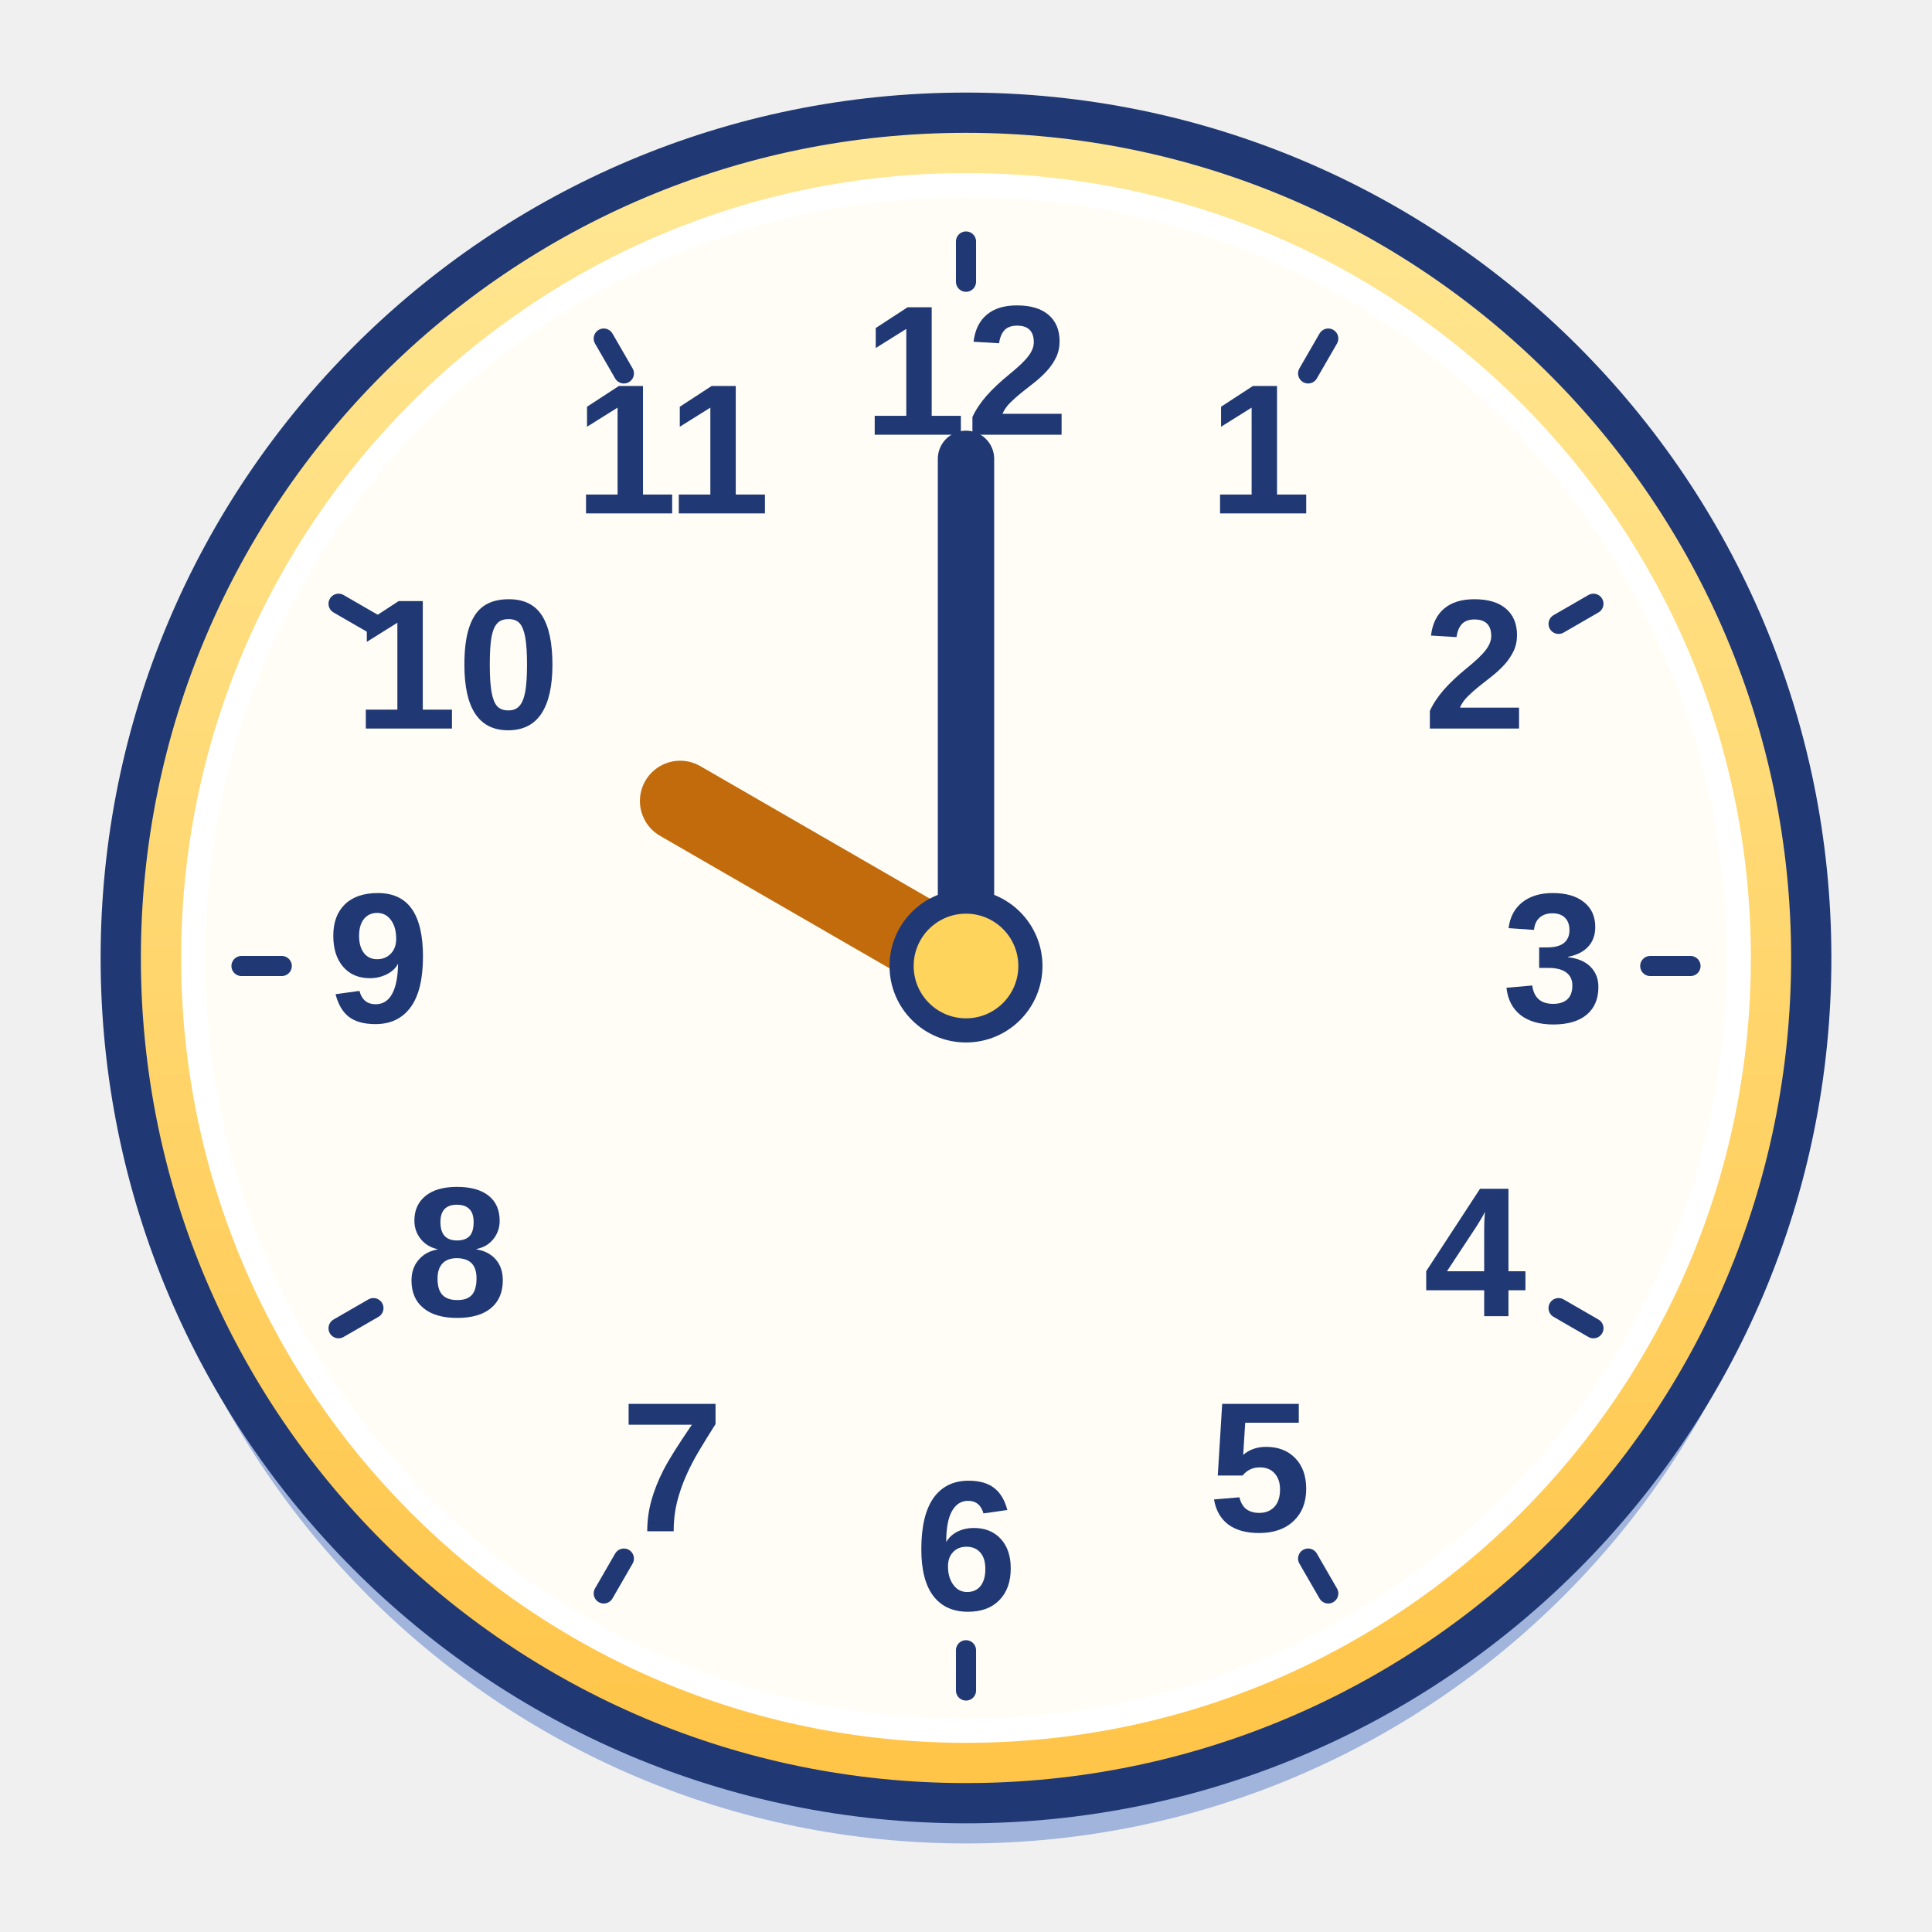
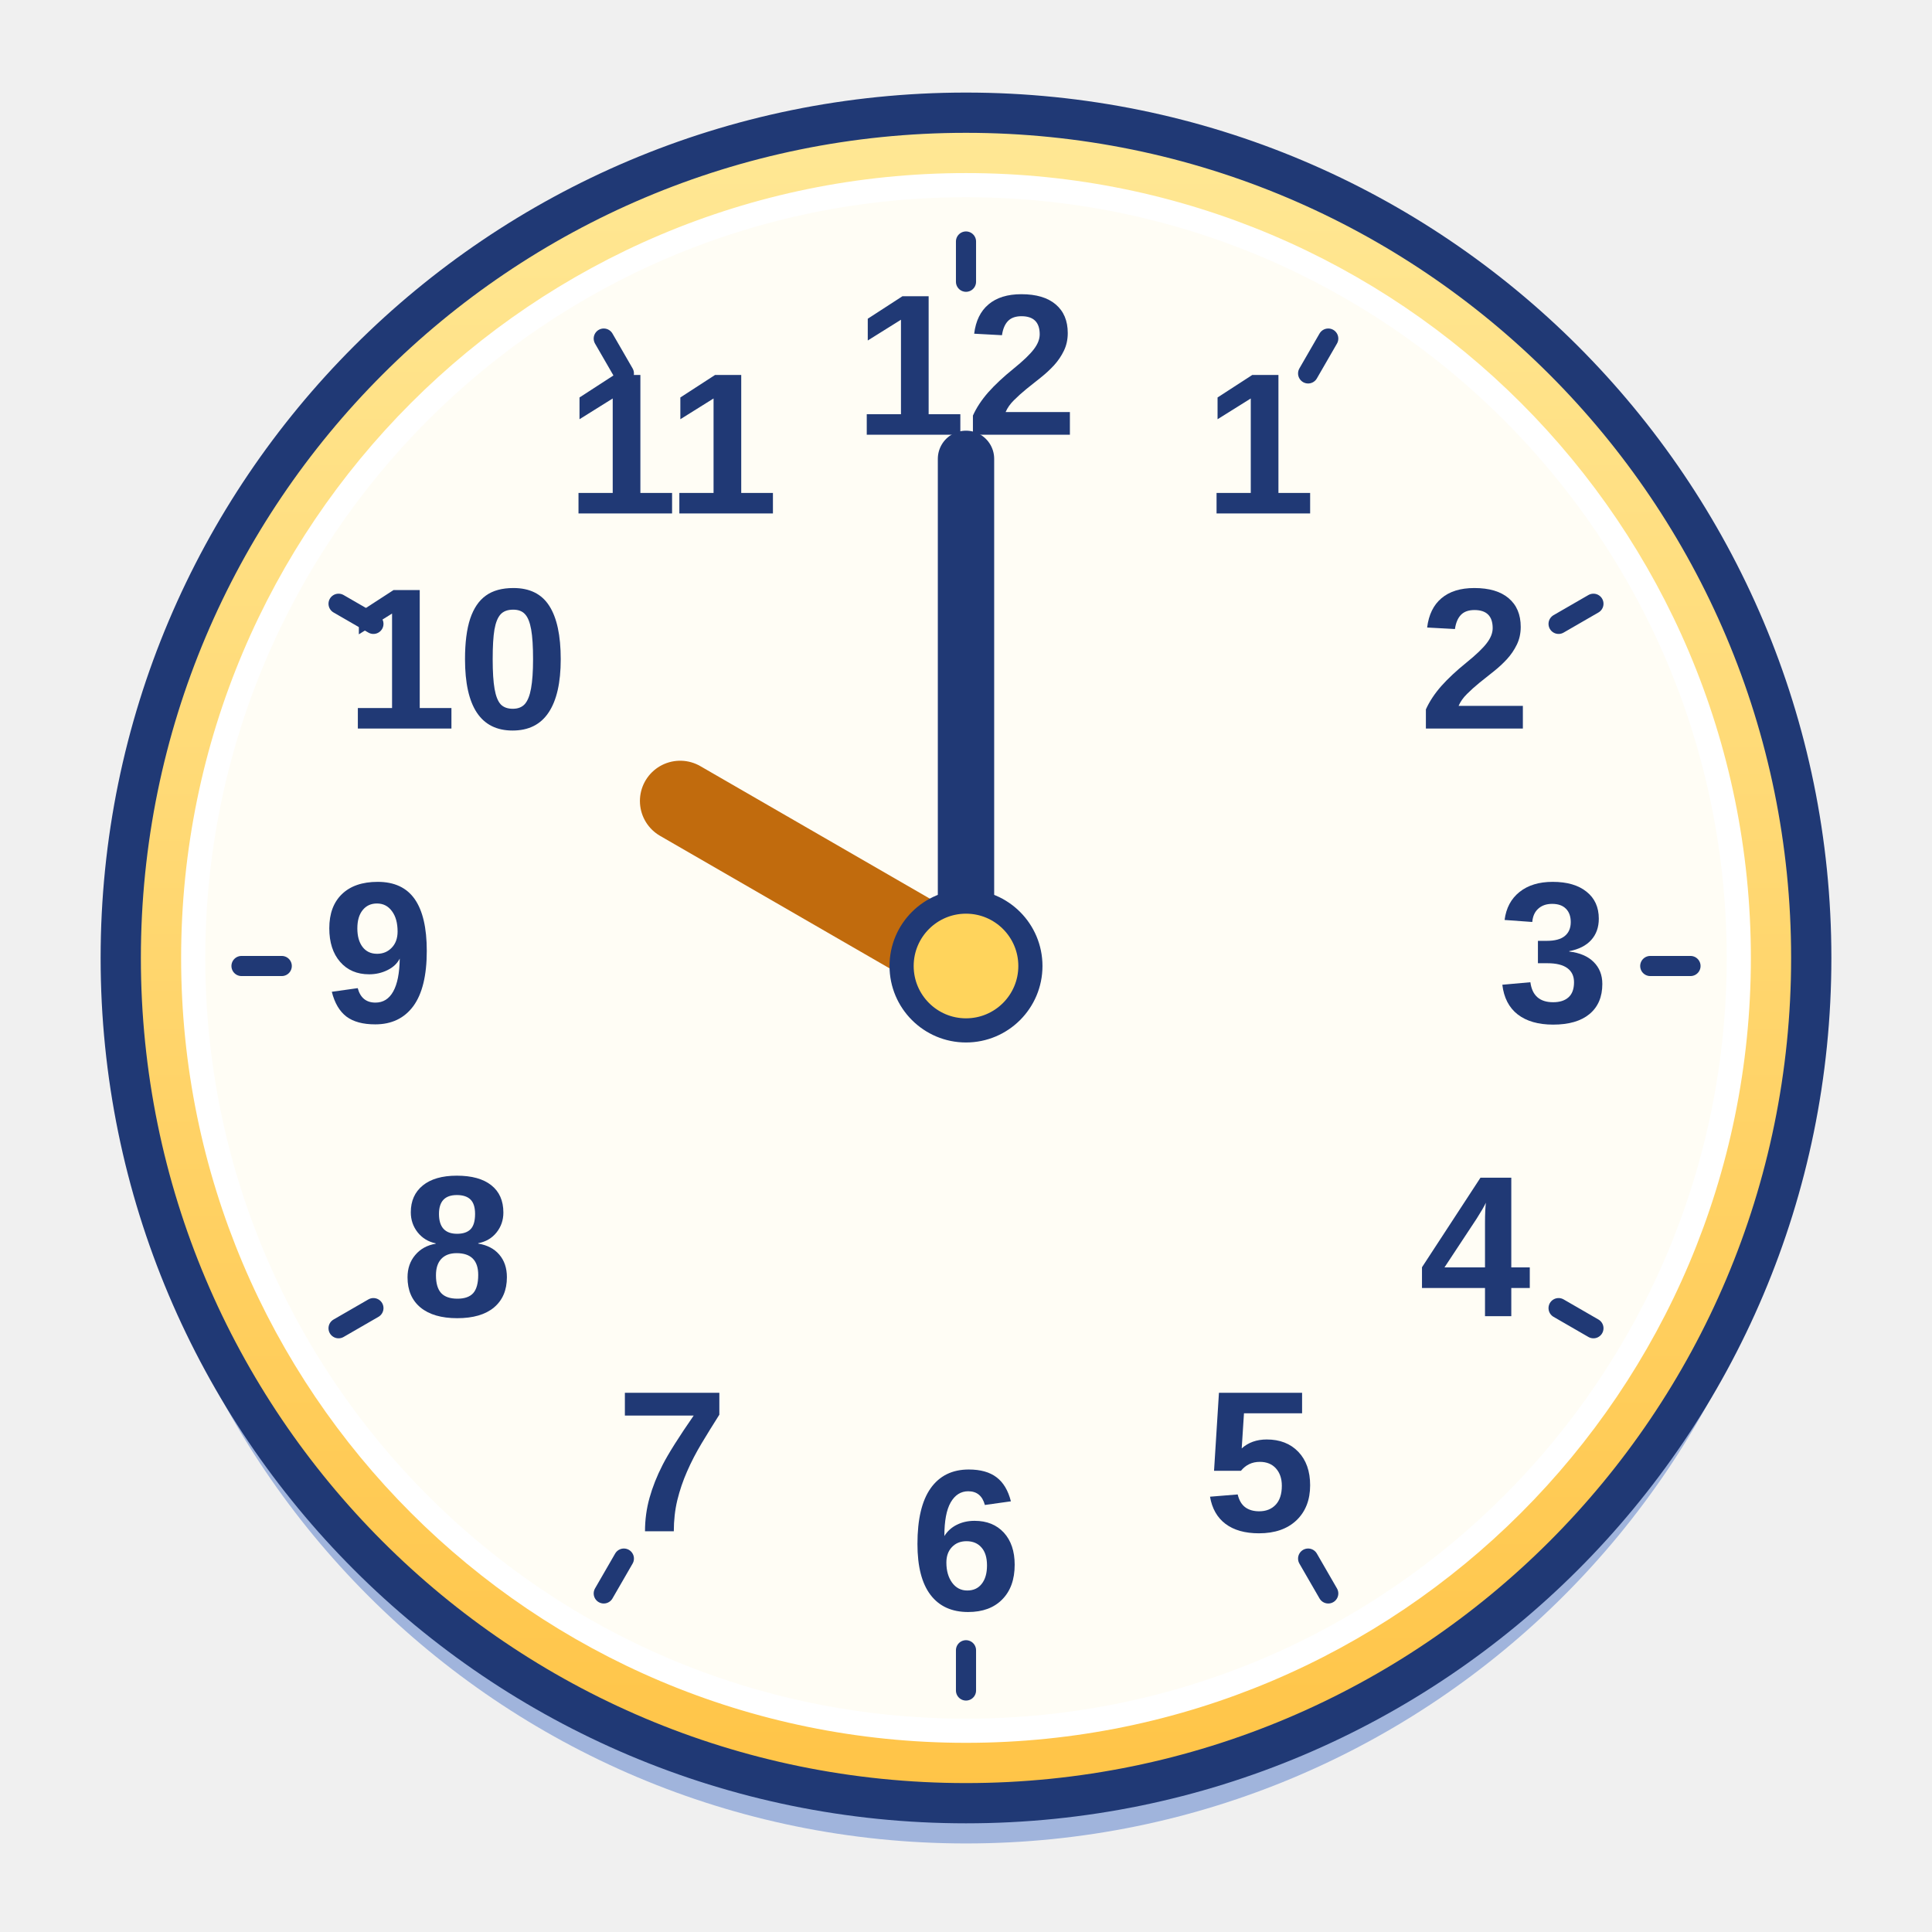
<svg xmlns="http://www.w3.org/2000/svg" viewBox="0 0 240 240">
  <defs>
    <linearGradient id="rim" x2="0" y2="1">
      <stop stop-color="#ffe895" />
      <stop offset="1" stop-color="#ffc447" />
    </linearGradient>
  </defs>
  <circle cx="120" cy="124" r="105" fill="#a0b4dc" />
  <circle cx="120" cy="119" r="105" fill="url(#rim)" stroke="#203975" stroke-width="5" />
  <circle cx="120" cy="119" r="96" fill="#fffdf5" stroke="#fff" stroke-width="3" />
  <path d="M120 30v5" transform="rotate(0 120 120)" stroke="#203975" stroke-width="2.5" stroke-linecap="round" />
  <path d="M120 30v5" transform="rotate(30 120 120)" stroke="#203975" stroke-width="2.5" stroke-linecap="round" />
  <path d="M120 30v5" transform="rotate(60 120 120)" stroke="#203975" stroke-width="2.5" stroke-linecap="round" />
  <path d="M120 30v5" transform="rotate(90 120 120)" stroke="#203975" stroke-width="2.5" stroke-linecap="round" />
  <path d="M120 30v5" transform="rotate(120 120 120)" stroke="#203975" stroke-width="2.5" stroke-linecap="round" />
  <path d="M120 30v5" transform="rotate(150 120 120)" stroke="#203975" stroke-width="2.5" stroke-linecap="round" />
  <path d="M120 30v5" transform="rotate(180 120 120)" stroke="#203975" stroke-width="2.5" stroke-linecap="round" />
  <path d="M120 30v5" transform="rotate(210 120 120)" stroke="#203975" stroke-width="2.5" stroke-linecap="round" />
  <path d="M120 30v5" transform="rotate(240 120 120)" stroke="#203975" stroke-width="2.5" stroke-linecap="round" />
  <path d="M120 30v5" transform="rotate(270 120 120)" stroke="#203975" stroke-width="2.5" stroke-linecap="round" />
  <path d="M120 30v5" transform="rotate(300 120 120)" stroke="#203975" stroke-width="2.5" stroke-linecap="round" />
  <path d="M120 30v5" transform="rotate(330 120 120)" stroke="#203975" stroke-width="2.5" stroke-linecap="round" />
-   <text x="156.50" y="63.78" text-anchor="middle" fill="#203975" font-family="Arial,sans-serif" font-size="23" font-weight="700">1</text>
-   <text x="183.22" y="90.50" text-anchor="middle" fill="#203975" font-family="Arial,sans-serif" font-size="23" font-weight="700">2</text>
-   <text x="193.00" y="127.00" text-anchor="middle" fill="#203975" font-family="Arial,sans-serif" font-size="23" font-weight="700">3</text>
-   <text x="183.22" y="163.50" text-anchor="middle" fill="#203975" font-family="Arial,sans-serif" font-size="23" font-weight="700">4</text>
-   <text x="156.50" y="190.22" text-anchor="middle" fill="#203975" font-family="Arial,sans-serif" font-size="23" font-weight="700">5</text>
-   <text x="120.00" y="200.00" text-anchor="middle" fill="#203975" font-family="Arial,sans-serif" font-size="23" font-weight="700">6</text>
-   <text x="83.50" y="190.22" text-anchor="middle" fill="#203975" font-family="Arial,sans-serif" font-size="23" font-weight="700">7</text>
-   <text x="56.78" y="163.50" text-anchor="middle" fill="#203975" font-family="Arial,sans-serif" font-size="23" font-weight="700">8</text>
-   <text x="47.00" y="127.00" text-anchor="middle" fill="#203975" font-family="Arial,sans-serif" font-size="23" font-weight="700">9</text>
-   <text x="56.78" y="90.50" text-anchor="middle" fill="#203975" font-family="Arial,sans-serif" font-size="23" font-weight="700">10</text>
-   <text x="83.50" y="63.78" text-anchor="middle" fill="#203975" font-family="Arial,sans-serif" font-size="23" font-weight="700">11</text>
-   <text x="120.00" y="54.00" text-anchor="middle" fill="#203975" font-family="Arial,sans-serif" font-size="23" font-weight="700">12</text>
+   <text x="156.50" y="63.78" text-anchor="middle" fill="#203975" font-family="Trebuchet MS,Arial,sans-serif" font-size="25" font-weight="700">1</text>
+   <text x="183.22" y="90.50" text-anchor="middle" fill="#203975" font-family="Trebuchet MS,Arial,sans-serif" font-size="25" font-weight="700">2</text>
+   <text x="193.00" y="127.00" text-anchor="middle" fill="#203975" font-family="Trebuchet MS,Arial,sans-serif" font-size="25" font-weight="700">3</text>
+   <text x="183.22" y="163.50" text-anchor="middle" fill="#203975" font-family="Trebuchet MS,Arial,sans-serif" font-size="25" font-weight="700">4</text>
+   <text x="156.50" y="190.22" text-anchor="middle" fill="#203975" font-family="Trebuchet MS,Arial,sans-serif" font-size="25" font-weight="700">5</text>
+   <text x="120.00" y="200.00" text-anchor="middle" fill="#203975" font-family="Trebuchet MS,Arial,sans-serif" font-size="25" font-weight="700">6</text>
+   <text x="83.50" y="190.22" text-anchor="middle" fill="#203975" font-family="Trebuchet MS,Arial,sans-serif" font-size="25" font-weight="700">7</text>
+   <text x="56.78" y="163.50" text-anchor="middle" fill="#203975" font-family="Trebuchet MS,Arial,sans-serif" font-size="25" font-weight="700">8</text>
+   <text x="47.00" y="127.00" text-anchor="middle" fill="#203975" font-family="Trebuchet MS,Arial,sans-serif" font-size="25" font-weight="700">9</text>
+   <text x="56.78" y="90.50" text-anchor="middle" fill="#203975" font-family="Trebuchet MS,Arial,sans-serif" font-size="25" font-weight="700">10</text>
+   <text x="83.50" y="63.78" text-anchor="middle" fill="#203975" font-family="Trebuchet MS,Arial,sans-serif" font-size="25" font-weight="700">11</text>
+   <text x="120.00" y="54.00" text-anchor="middle" fill="#203975" font-family="Trebuchet MS,Arial,sans-serif" font-size="25" font-weight="700">12</text>
  <g data-hand="minute" transform="rotate(0 120 120)">
    <path d="M120 120V57" stroke="#203975" stroke-width="7" stroke-linecap="round" />
  </g>
  <g data-hand="hour" transform="rotate(300 120 120)">
    <path d="M120 120V79" stroke="#c16b0d" stroke-width="10" stroke-linecap="round" />
  </g>
  <circle cx="120" cy="120" r="8" fill="#ffd45c" stroke="#203975" stroke-width="3" />
</svg>
